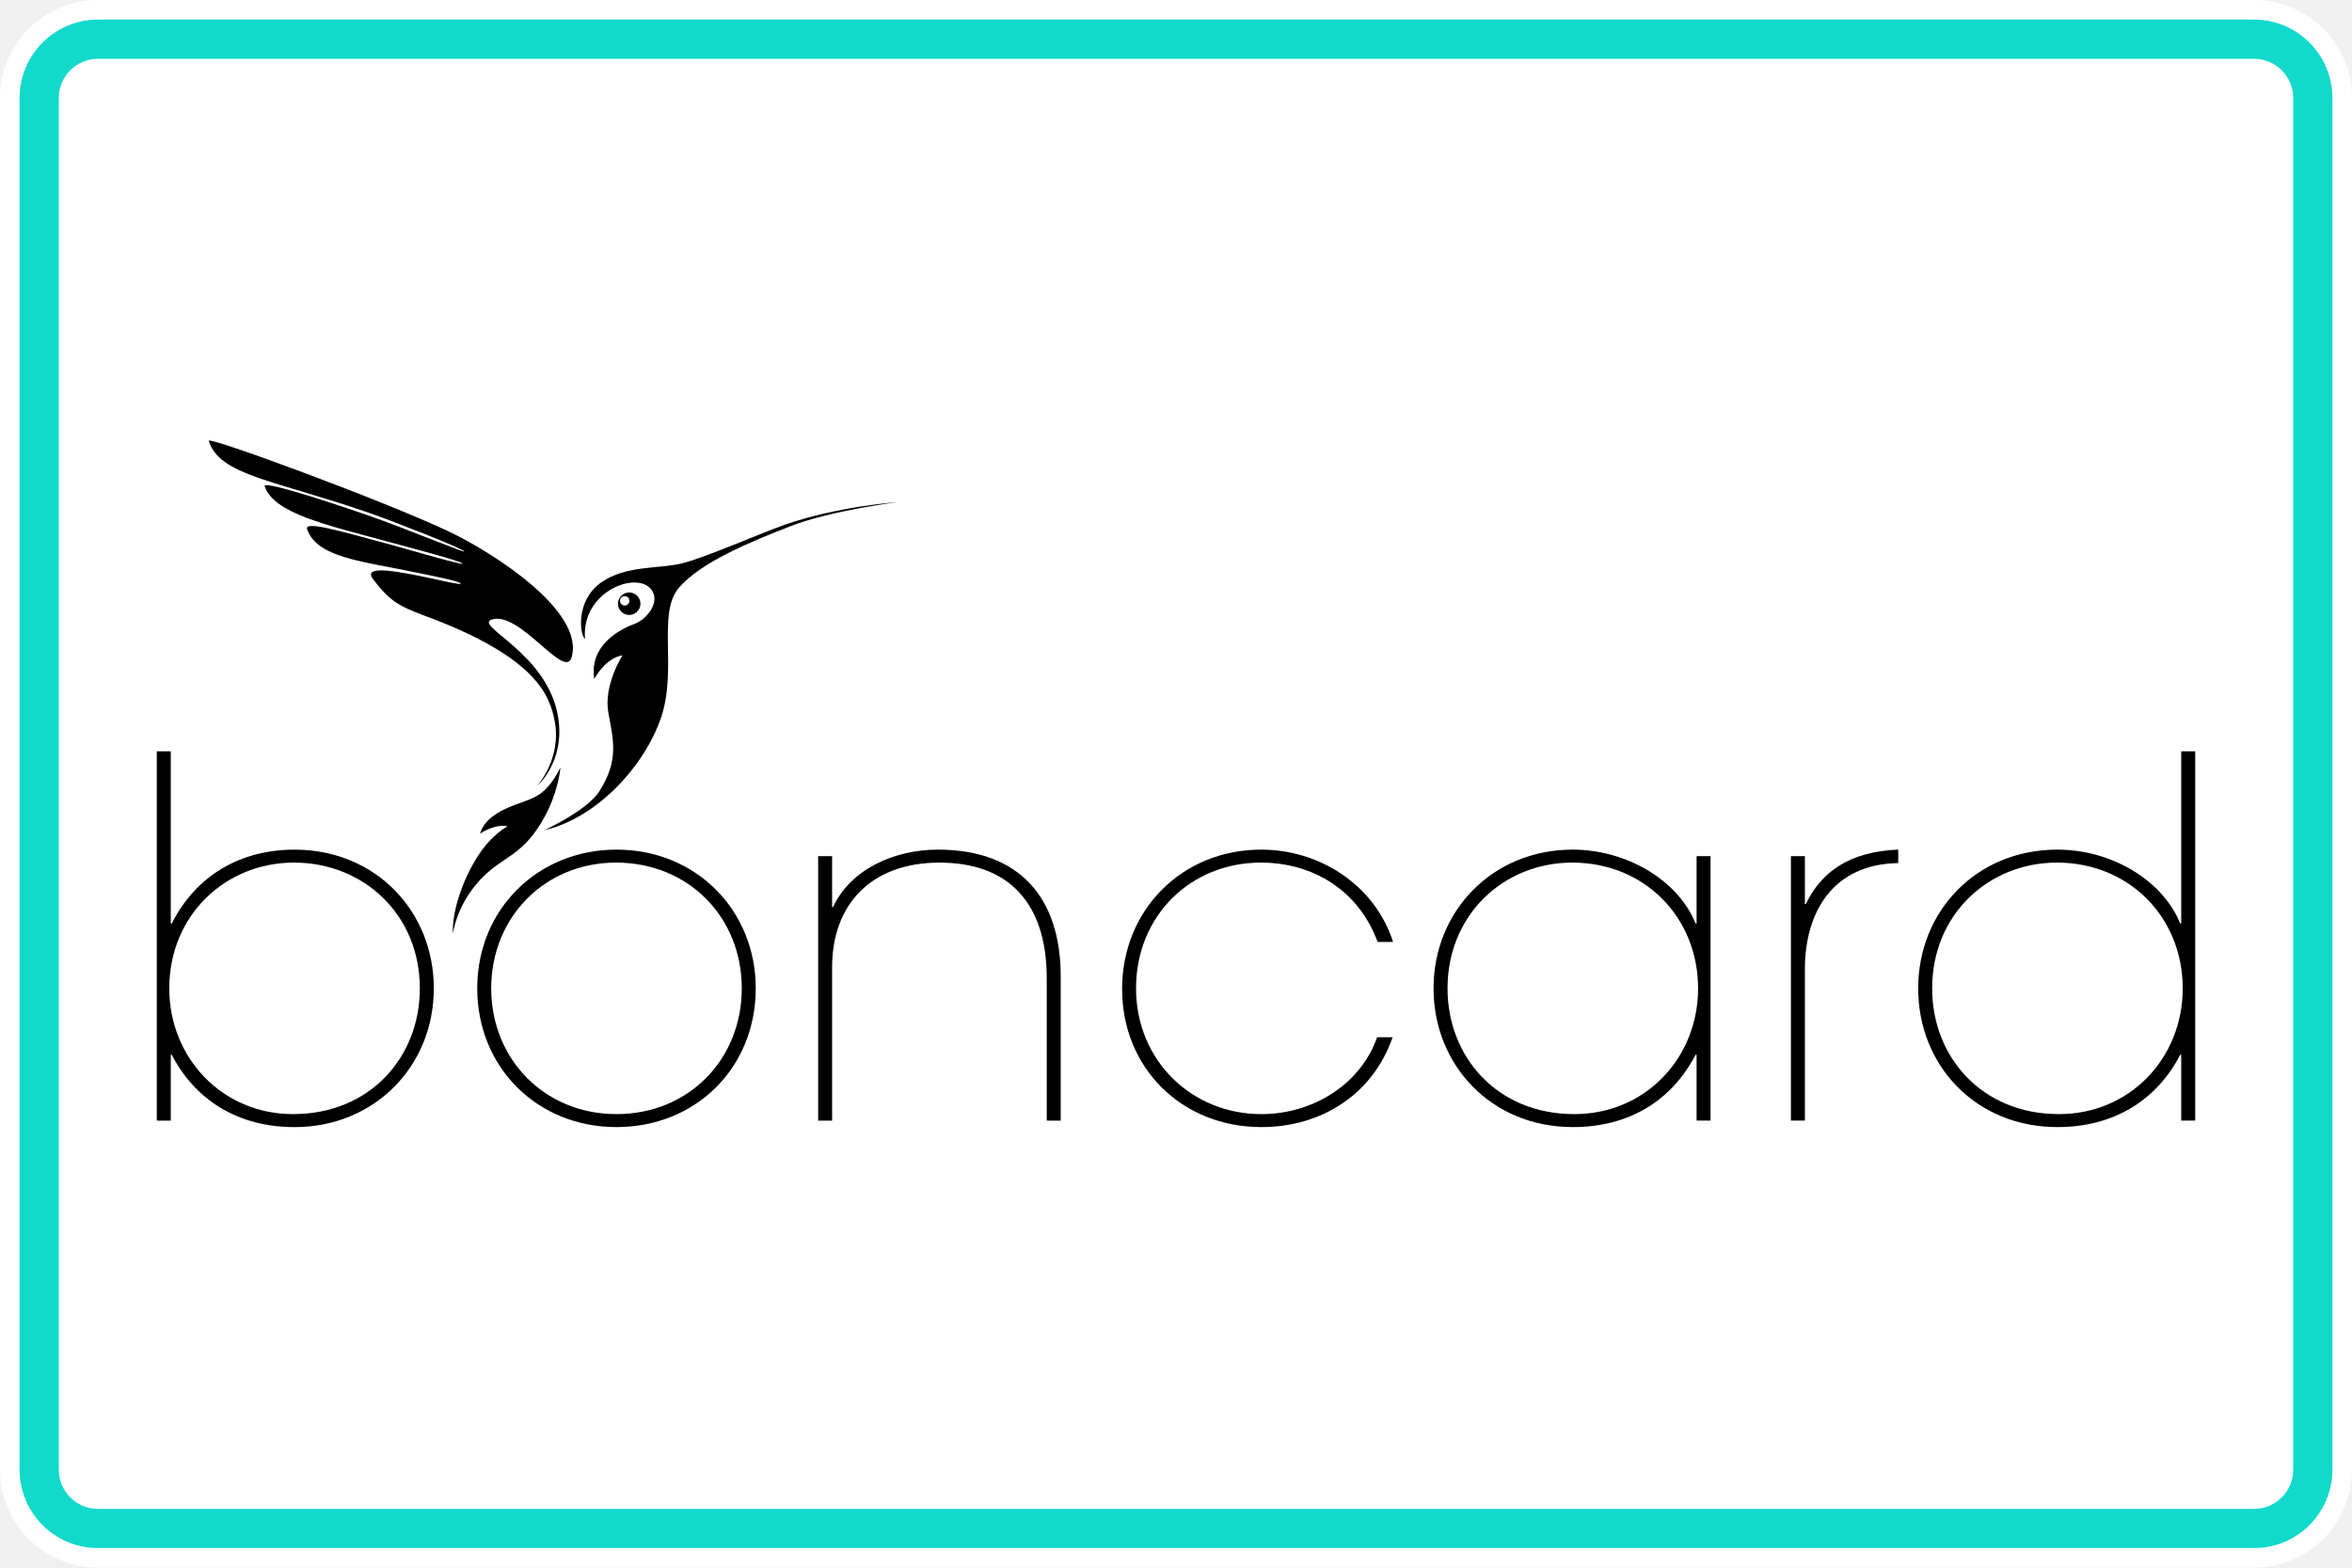
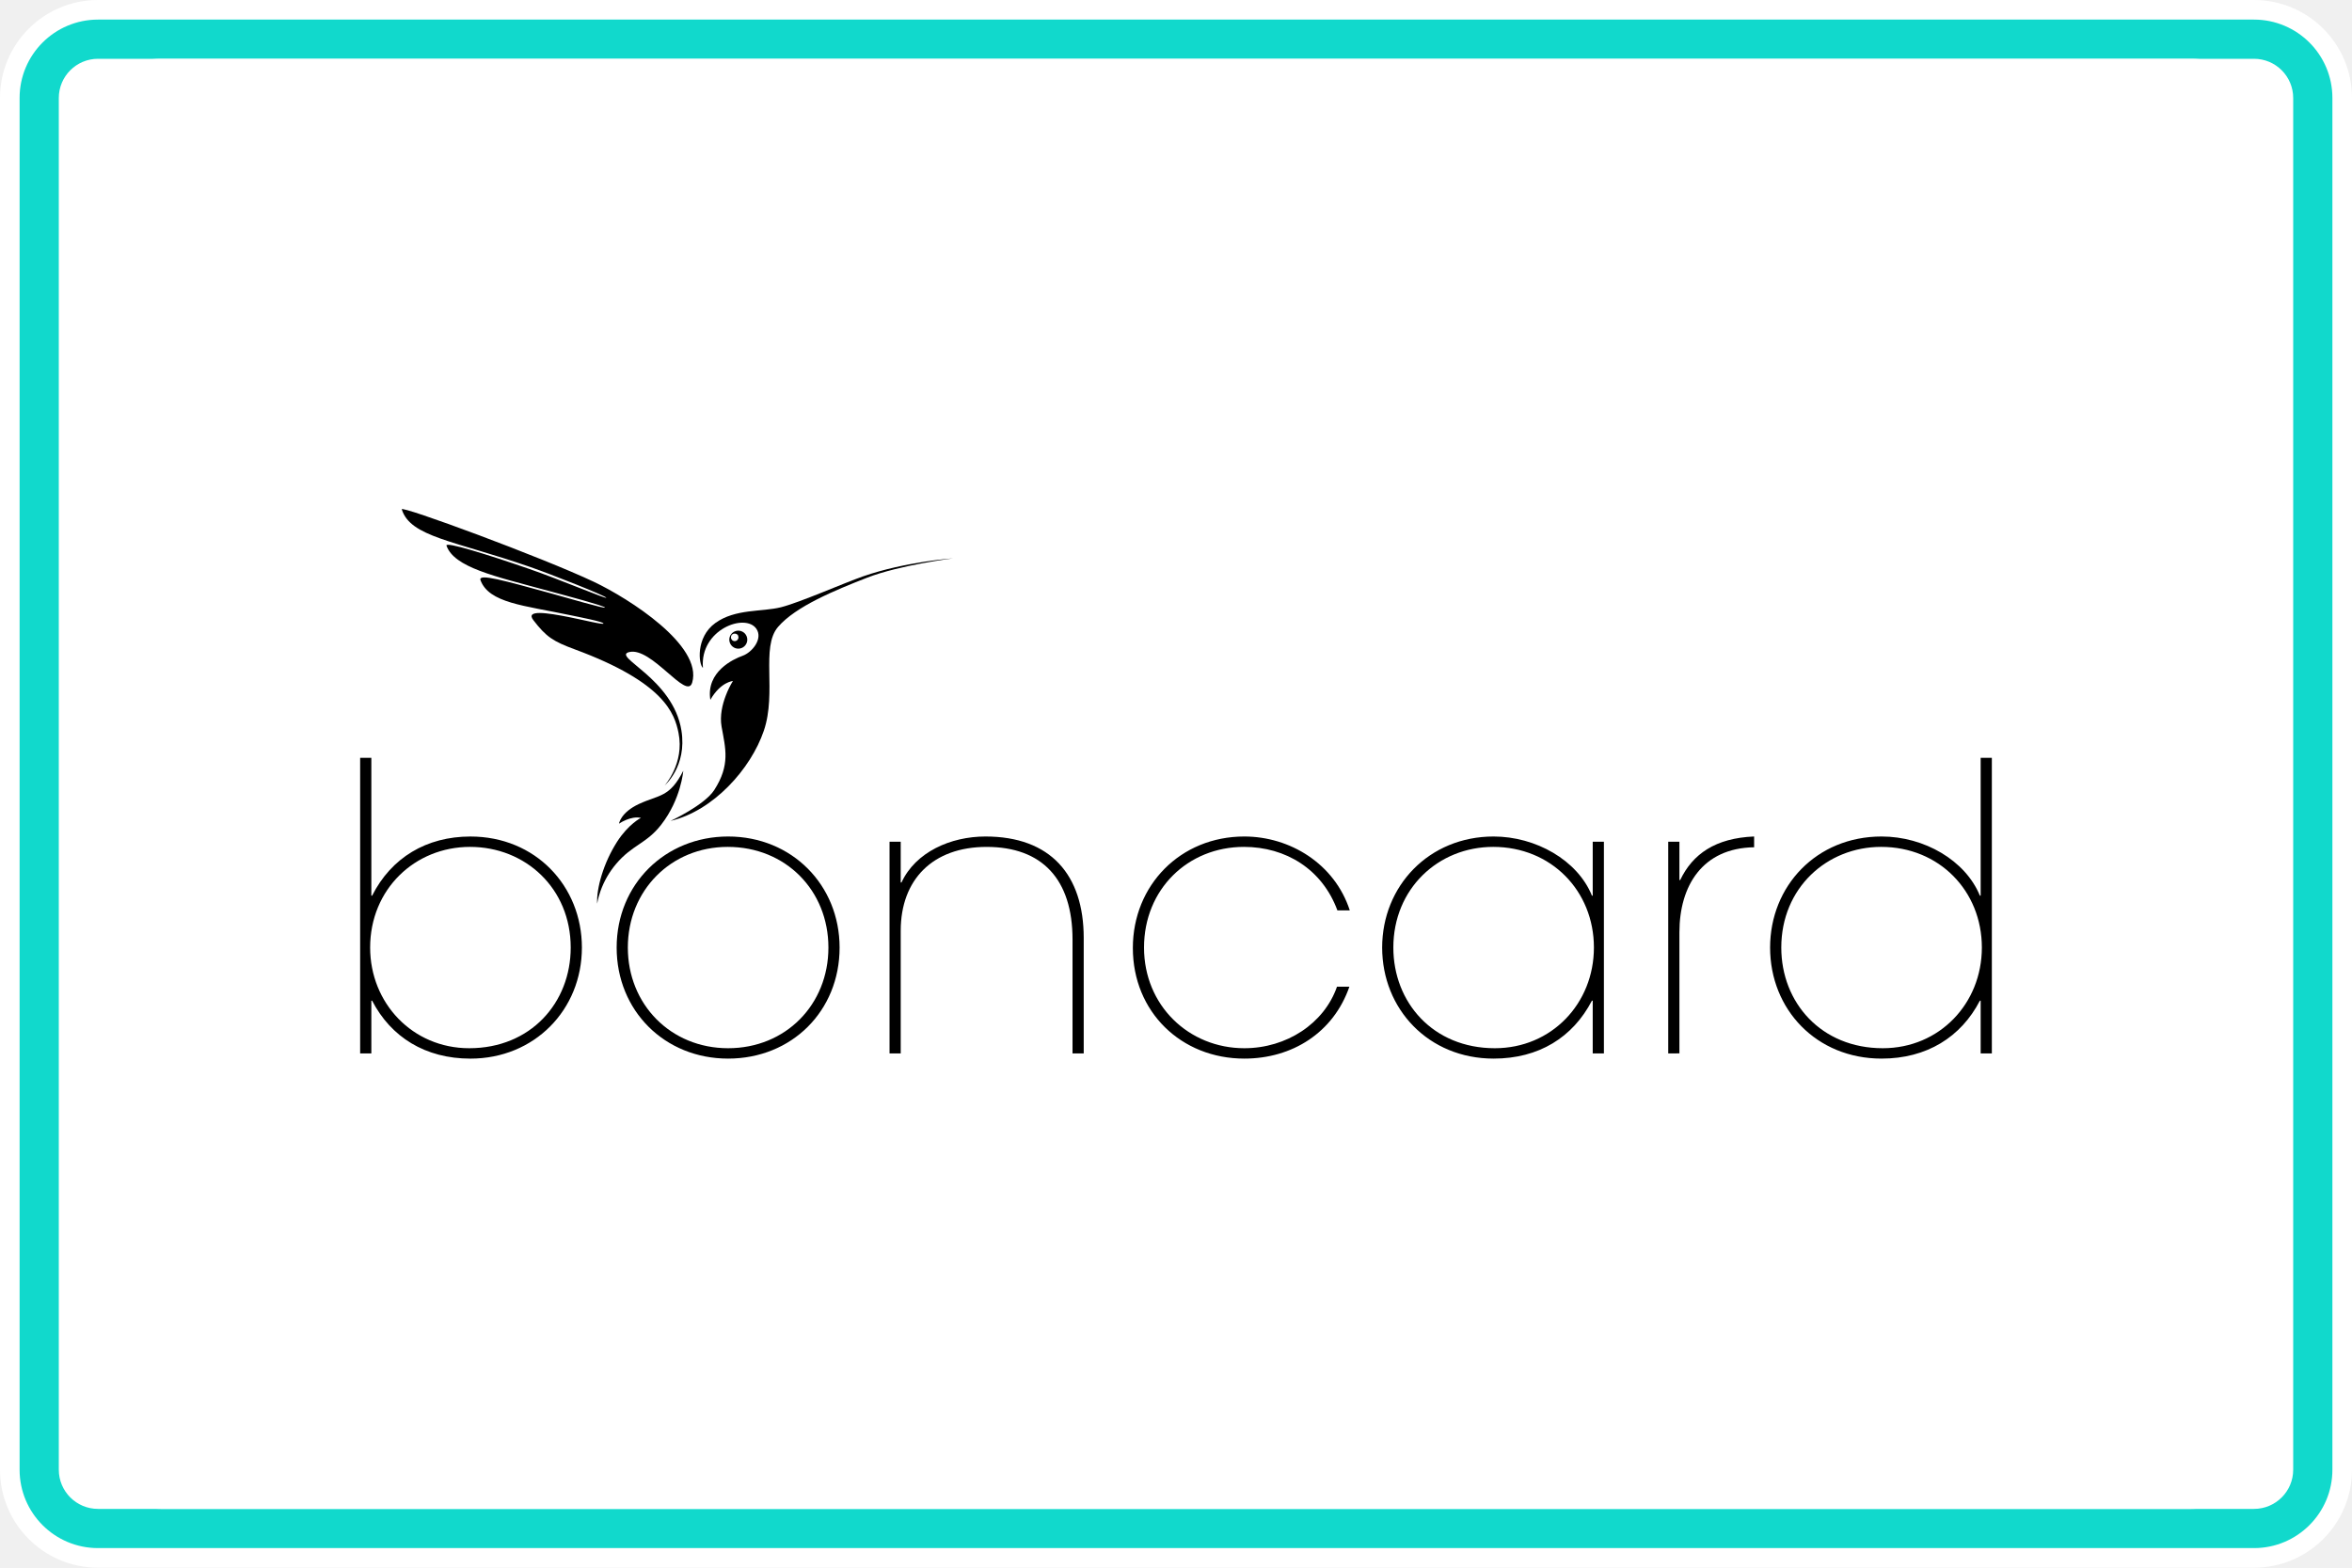
<svg xmlns="http://www.w3.org/2000/svg" width="120" height="80" viewBox="0 0 120 80" role="img" aria-labelledby="t-boncard">
  <rect width="120" height="80" rx="5" fill="#FFFFFF" />
  <rect x="1" y="1" width="118" height="78" rx="4" fill="#11D9CC" />
  <rect x="3" y="3" width="114" height="74" rx="2" fill="white" />
-   <svg fill="none" x="8" y="8" width="104" height="64" viewBox="15 24.84 90 30.32" preserveAspectRatio="xMidYMid meet">
+   <svg fill="none" x="3" y="3" width="114" height="74" viewBox="0 0 120 80" preserveAspectRatio="xMidYMid meet">
    <rect width="120" height="80" rx="4" fill="white" />
    <path d="M15 54.872V38.564H15.617V46.168H15.661C16.718 44.074 18.658 42.906 21.082 42.906C24.674 42.906 27.231 45.64 27.231 49.032C27.231 52.47 24.608 55.159 21.082 55.159C18.592 55.159 16.697 53.969 15.661 51.964H15.617V54.873L15 54.872ZM21.06 43.478C18.019 43.478 15.551 45.814 15.551 49.032C15.551 52.095 17.887 54.585 21.016 54.585C24.41 54.585 26.614 52.073 26.614 49.032C26.614 45.77 24.123 43.478 21.06 43.478Z" fill="black" />
    <path d="M35.296 55.158C31.792 55.158 29.148 52.514 29.148 49.032C29.148 45.528 31.836 42.905 35.296 42.905C38.822 42.905 41.445 45.594 41.445 49.032C41.445 52.536 38.8 55.158 35.296 55.158ZM40.828 49.032C40.828 45.88 38.47 43.478 35.275 43.478C32.145 43.478 29.765 45.88 29.765 49.032C29.765 52.161 32.123 54.585 35.296 54.585C38.47 54.585 40.828 52.183 40.828 49.032Z" fill="black" />
    <path d="M54.293 54.872V48.592C54.293 45.265 52.616 43.479 49.555 43.479C46.579 43.479 44.816 45.286 44.816 48.107V54.873H44.2V43.192H44.816V45.44H44.86C45.632 43.765 47.571 42.905 49.488 42.905C53.081 42.905 54.91 45.02 54.91 48.503V54.873L54.293 54.872Z" fill="black" />
    <path d="M69.564 51.191C68.683 53.726 66.413 55.158 63.768 55.158C60.287 55.158 57.62 52.579 57.62 49.054C57.62 45.594 60.242 42.905 63.768 42.905C66.281 42.905 68.749 44.404 69.586 46.982H68.903C68.066 44.713 66.06 43.478 63.746 43.478C60.66 43.478 58.236 45.814 58.236 49.032C58.236 52.227 60.705 54.585 63.768 54.585C66.104 54.585 68.175 53.218 68.88 51.191H69.564Z" fill="black" />
    <path d="M82.985 54.872V51.963H82.941C81.883 53.99 80.01 55.158 77.52 55.158C73.928 55.158 71.371 52.425 71.371 49.032C71.371 45.639 73.95 42.905 77.52 42.905C79.834 42.905 82.147 44.206 82.941 46.167H82.985V43.192H83.602V54.872H82.985ZM83.051 49.032C83.051 45.902 80.693 43.478 77.498 43.478C74.457 43.478 71.988 45.792 71.988 49.032C71.988 52.051 74.17 54.585 77.586 54.585C80.715 54.585 83.051 52.117 83.051 49.032Z" fill="black" />
    <path d="M87.15 54.872V43.192H87.767V45.306H87.811C88.494 43.874 89.75 42.992 91.888 42.904V43.499C89.045 43.543 87.767 45.614 87.767 48.193V54.87L87.15 54.872Z" fill="black" />
    <path d="M104.383 54.872V51.963H104.339C103.303 53.968 101.408 55.158 98.918 55.158C95.326 55.158 92.769 52.448 92.769 49.032C92.769 45.638 95.326 42.905 98.918 42.905C101.276 42.905 103.546 44.228 104.339 46.167H104.383V38.564H105V54.872H104.383ZM104.449 49.032C104.449 45.902 102.091 43.478 98.895 43.478C95.898 43.478 93.386 45.748 93.386 49.032C93.386 52.073 95.59 54.585 98.984 54.585C102.113 54.585 104.449 52.117 104.449 49.032Z" fill="black" />
    <path d="M46.1 27.75C45.154 27.897 43.912 28.145 42.734 28.555C42.219 28.734 41.35 29.093 40.48 29.441C39.609 29.788 38.736 30.125 38.213 30.257C37.689 30.389 37.06 30.408 36.424 30.492C35.787 30.577 35.144 30.729 34.593 31.126C34.041 31.524 33.812 32.096 33.749 32.592C33.685 33.088 33.789 33.508 33.907 33.604C33.816 32.542 34.403 31.779 35.087 31.394C35.772 31.008 36.555 31.001 36.858 31.451C37.044 31.727 36.983 32.051 36.811 32.33C36.64 32.608 36.357 32.84 36.1 32.933C35.843 33.025 35.337 33.244 34.924 33.635C34.512 34.026 34.194 34.587 34.315 35.366C34.599 34.869 34.911 34.609 35.151 34.473C35.391 34.338 35.56 34.327 35.56 34.327C35.404 34.583 35.272 34.853 35.166 35.134C34.983 35.613 34.828 36.243 34.936 36.848C35.044 37.453 35.166 37.98 35.149 38.529C35.132 39.078 34.976 39.65 34.53 40.343C34.261 40.76 33.659 41.185 33.124 41.507C32.588 41.828 32.12 42.045 32.12 42.045C33.294 41.769 34.4 41.056 35.302 40.146C36.205 39.237 36.905 38.131 37.266 37.069C37.627 36.008 37.581 34.858 37.567 33.832C37.552 32.806 37.567 31.905 38.051 31.341C38.535 30.777 39.321 30.27 40.21 29.818C41.099 29.366 42.089 28.967 42.979 28.621C43.869 28.276 45.048 28.01 46.005 27.831C46.963 27.652 47.699 27.56 47.699 27.56C47.699 27.56 47.046 27.604 46.1 27.75Z" fill="black" />
    <path d="M31.795 40.09C31.795 40.09 32.104 39.828 32.376 39.319C32.648 38.809 32.879 38.051 32.721 37.06C32.492 35.618 31.525 34.596 30.739 33.905C29.953 33.213 29.346 32.851 29.842 32.73C30.461 32.58 31.253 33.254 31.931 33.839C32.608 34.425 33.166 34.92 33.314 34.413C33.611 33.395 32.744 32.237 31.558 31.218C30.373 30.2 28.869 29.319 27.894 28.856C26.497 28.194 23.829 27.134 21.52 26.27C19.211 25.407 17.259 24.738 17.295 24.854C17.532 25.618 18.251 26.048 19.436 26.47C20.62 26.891 22.269 27.304 24.369 28.032C24.991 28.248 26.013 28.639 26.894 28.992C27.775 29.345 28.514 29.661 28.573 29.727C28.632 29.794 27.997 29.545 27.135 29.207C26.273 28.869 25.186 28.441 24.337 28.148C23.165 27.742 22 27.36 21.139 27.109C20.278 26.858 19.721 26.738 19.762 26.858C19.973 27.457 20.624 27.876 21.606 28.25C22.588 28.623 23.901 28.95 25.437 29.367C25.91 29.496 26.653 29.693 27.289 29.873C27.925 30.053 28.454 30.215 28.501 30.27C28.547 30.326 28.011 30.188 27.348 30.005C26.686 29.822 25.899 29.594 25.45 29.472C24.22 29.137 23.23 28.861 22.567 28.718C21.903 28.575 21.565 28.565 21.638 28.764C21.869 29.394 22.471 29.744 23.332 30.002C24.192 30.259 25.312 30.425 26.579 30.693C26.872 30.755 27.312 30.841 27.688 30.926C28.063 31.011 28.378 31.094 28.419 31.148C28.459 31.203 28.171 31.152 27.782 31.071C27.393 30.989 26.905 30.877 26.544 30.806C25.925 30.684 25.314 30.576 24.914 30.574C24.515 30.572 24.327 30.672 24.553 30.969C24.912 31.435 25.186 31.729 25.521 31.961C25.857 32.193 26.252 32.364 26.85 32.585C29.314 33.495 30.687 34.378 31.472 35.168C32.256 35.957 32.452 36.654 32.561 37.192C32.73 38.033 32.539 38.758 32.304 39.272C32.07 39.786 31.795 40.09 31.795 40.09Z" fill="black" />
    <path d="M36.209 31.694C36.127 31.613 36.02 31.563 35.906 31.551C35.792 31.54 35.678 31.569 35.582 31.633C35.487 31.697 35.416 31.791 35.383 31.901C35.35 32.011 35.355 32.129 35.4 32.235C35.443 32.341 35.523 32.429 35.624 32.483C35.725 32.537 35.842 32.554 35.955 32.532C36.067 32.509 36.169 32.449 36.241 32.36C36.314 32.271 36.354 32.16 36.354 32.045C36.354 31.98 36.341 31.915 36.316 31.855C36.291 31.795 36.255 31.74 36.209 31.694ZM35.866 31.919C35.866 31.974 35.844 32.026 35.805 32.065C35.767 32.104 35.714 32.126 35.659 32.126C35.604 32.126 35.551 32.104 35.512 32.065C35.474 32.026 35.452 31.974 35.452 31.919C35.452 31.907 35.453 31.895 35.455 31.883C35.453 31.875 35.452 31.866 35.452 31.858C35.453 31.837 35.459 31.817 35.469 31.799C35.48 31.781 35.495 31.765 35.512 31.754C35.548 31.73 35.589 31.716 35.632 31.713C35.65 31.711 35.668 31.711 35.686 31.713C35.728 31.716 35.77 31.73 35.806 31.754C35.823 31.765 35.838 31.78 35.849 31.799C35.859 31.816 35.865 31.837 35.866 31.858C35.866 31.866 35.865 31.875 35.863 31.883C35.865 31.895 35.866 31.907 35.866 31.919Z" fill="black" />
    <path d="M35.632 31.713C35.589 31.716 35.548 31.73 35.512 31.754C35.495 31.765 35.48 31.78 35.469 31.798C35.459 31.816 35.453 31.837 35.452 31.858C35.452 31.866 35.453 31.875 35.455 31.883C35.462 31.84 35.483 31.799 35.515 31.769C35.547 31.738 35.588 31.718 35.632 31.713L35.632 31.713Z" fill="black" />
    <path d="M35.806 31.754C35.77 31.73 35.728 31.716 35.686 31.713C35.731 31.719 35.773 31.739 35.806 31.772C35.836 31.802 35.856 31.841 35.863 31.883C35.865 31.875 35.866 31.866 35.866 31.858C35.865 31.837 35.859 31.816 35.849 31.799C35.838 31.78 35.823 31.765 35.806 31.754Z" fill="black" />
    <path d="M32.822 39.279C32.822 39.279 32.793 39.669 32.626 40.235C32.46 40.801 32.156 41.544 31.607 42.251C31.197 42.78 30.8 43.055 30.393 43.331C29.986 43.607 29.568 43.885 29.116 44.42C28.741 44.864 28.45 45.371 28.255 45.918C28.108 46.332 28.075 46.612 28.075 46.612C28.049 46.203 28.134 45.644 28.32 45.039C28.52 44.39 28.806 43.77 29.171 43.196C29.486 42.706 29.816 42.376 30.066 42.169C30.316 41.962 30.487 41.878 30.487 41.878C30.204 41.814 29.901 41.894 29.67 41.989C29.533 42.045 29.402 42.114 29.279 42.195C29.279 42.195 29.298 42.043 29.446 41.831C29.594 41.618 29.871 41.346 30.384 41.108C30.94 40.85 31.361 40.764 31.738 40.557C32.114 40.349 32.446 40.022 32.822 39.279Z" fill="black" />
  </svg>
</svg>
